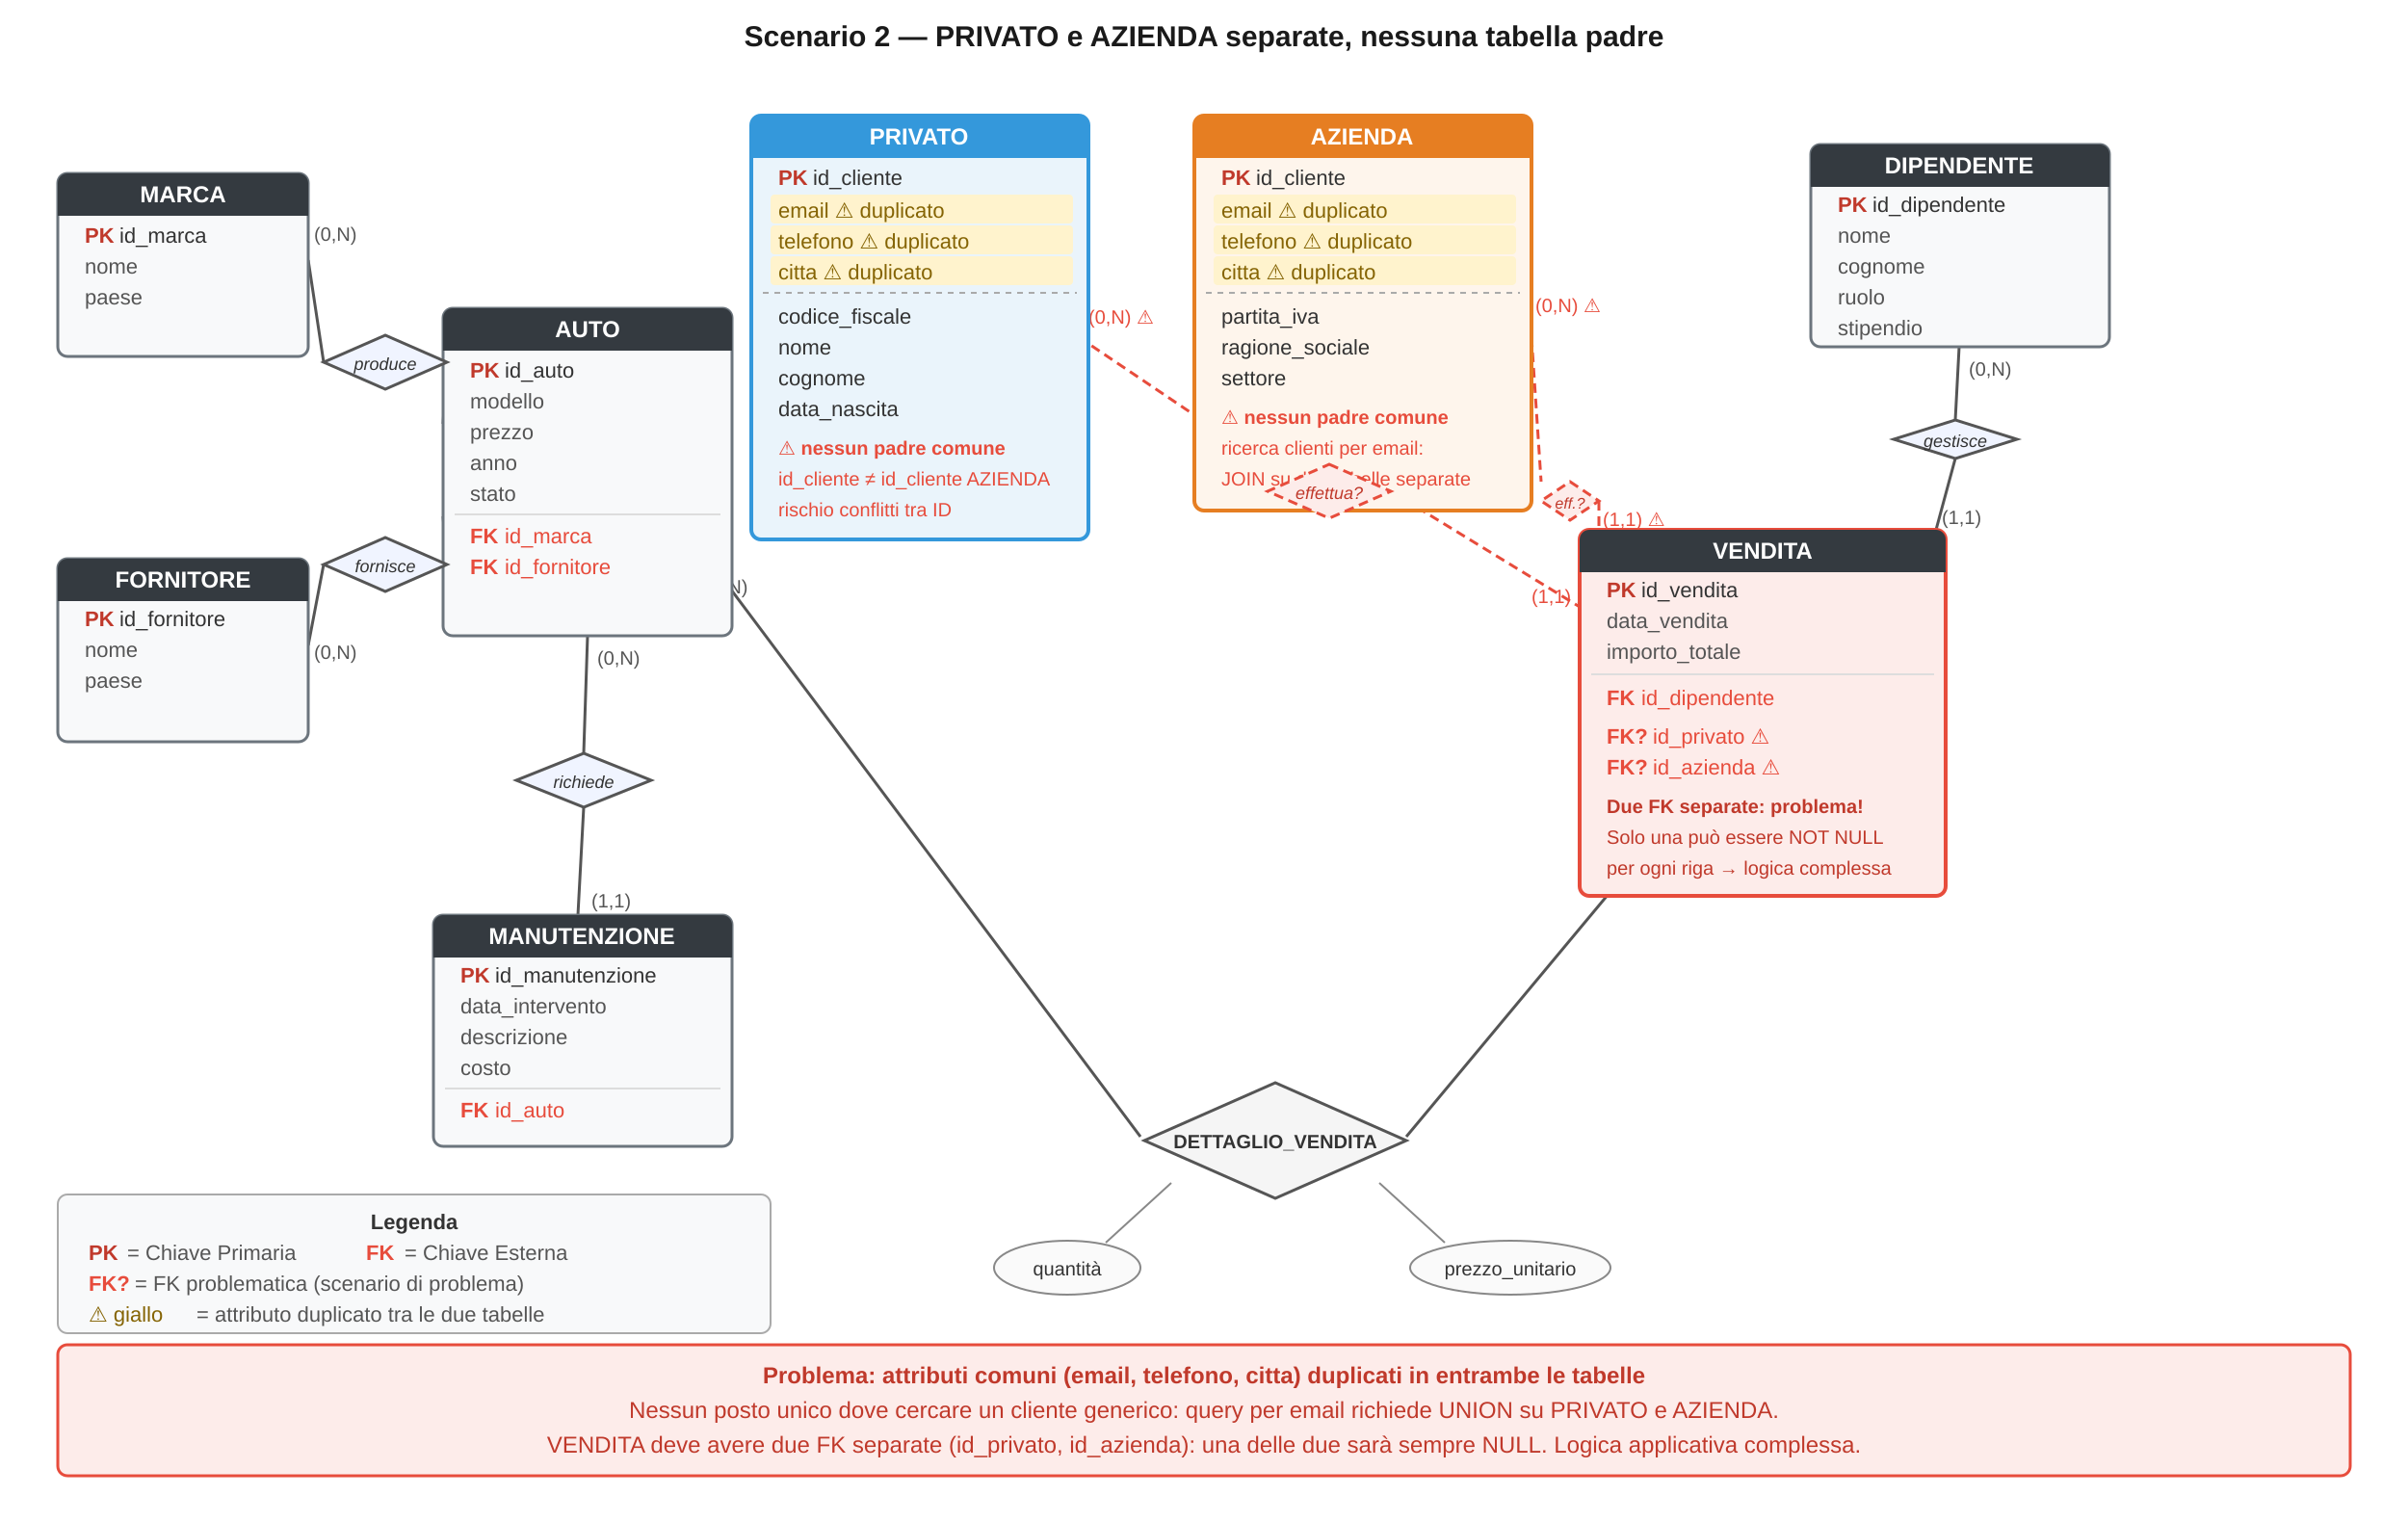
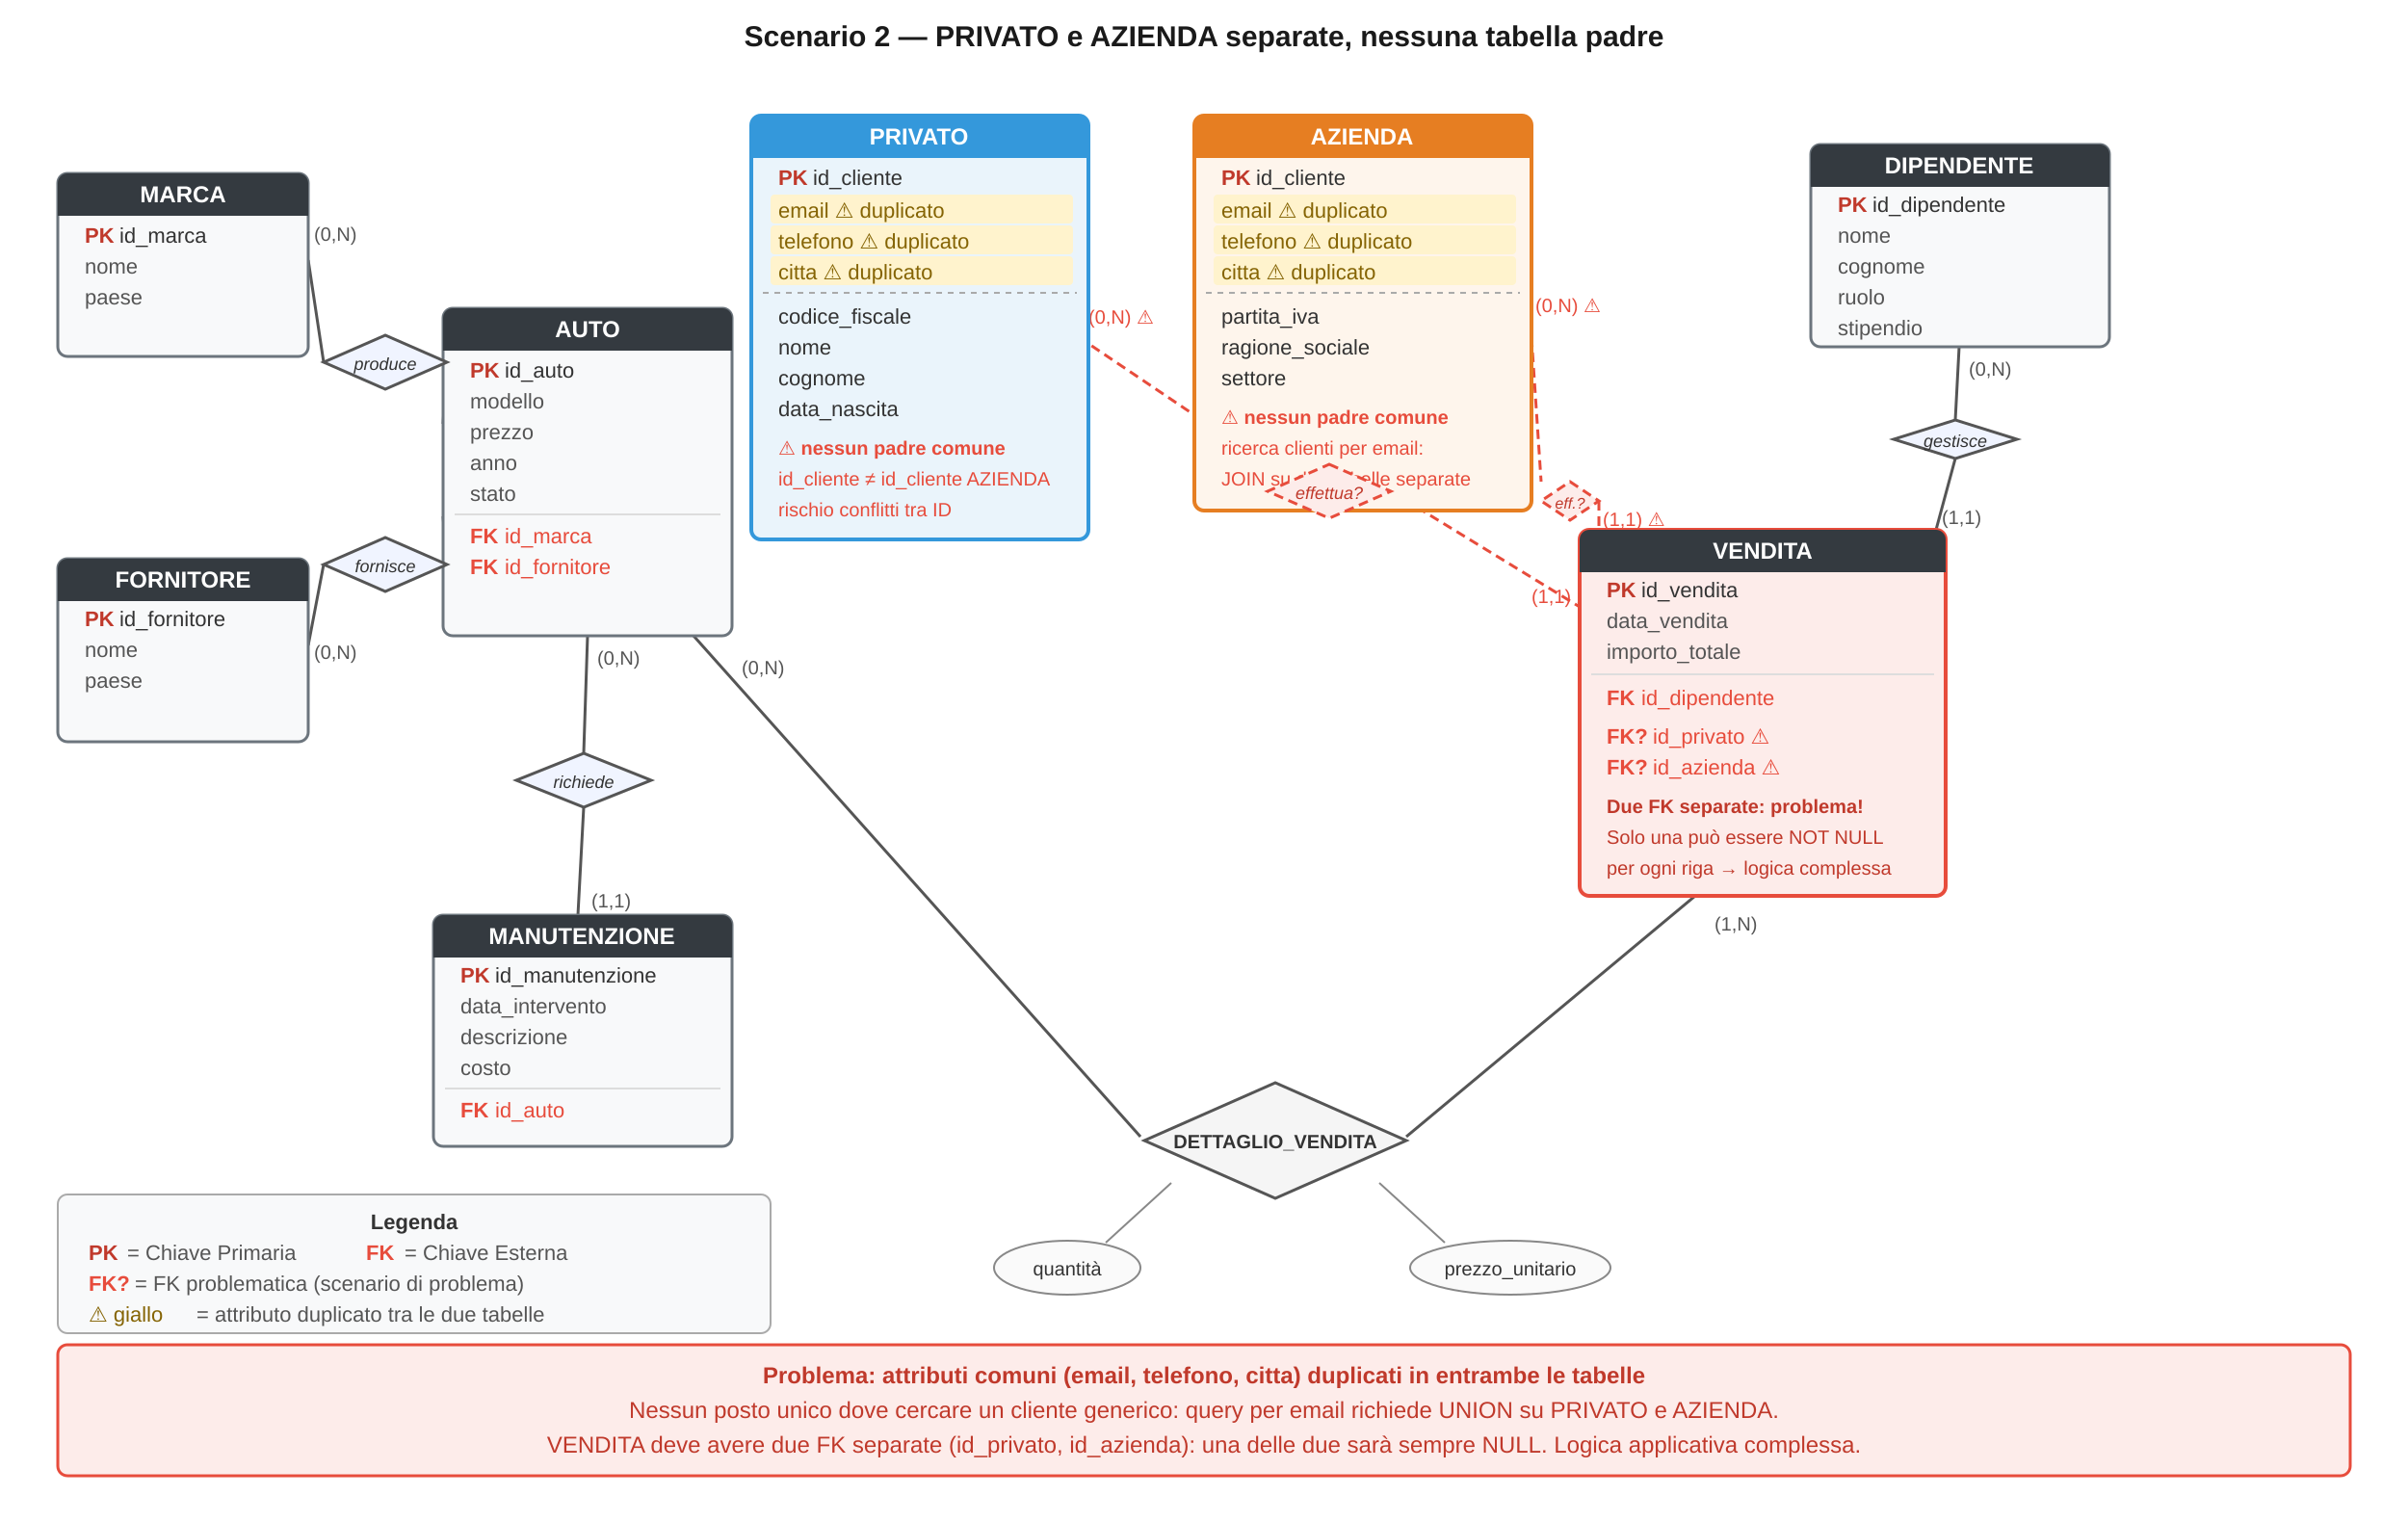
<svg xmlns="http://www.w3.org/2000/svg" viewBox="0 0 1250 790" font-family="Arial, sans-serif" font-size="12">
  <rect width="1250" height="790" fill="white" />
  <text x="625" y="24" text-anchor="middle" font-size="15" font-weight="bold" fill="#1a1a1a">Scenario 2 — PRIVATO e AZIENDA separate, nessuna tabella padre</text>
  <line x1="160" y1="135" x2="168" y2="188" stroke="#555" stroke-width="1.5" />
  <text x="163" y="125" fill="#555" font-size="10">(0,N)</text>
  <line x1="232" y1="188" x2="230" y2="220" stroke="#555" stroke-width="1.5" />
  <text x="233" y="218" fill="#555" font-size="10">(1,1)</text>
  <line x1="160" y1="335" x2="168" y2="293" stroke="#555" stroke-width="1.5" />
  <text x="163" y="342" fill="#555" font-size="10">(0,N)</text>
  <line x1="232" y1="293" x2="230" y2="268" stroke="#555" stroke-width="1.5" />
  <text x="233" y="265" fill="#555" font-size="10">(1,1)</text>
  <line x1="305" y1="330" x2="303" y2="391" stroke="#555" stroke-width="1.5" />
  <text x="310" y="345" fill="#555" font-size="10">(0,N)</text>
  <line x1="303" y1="419" x2="300" y2="475" stroke="#555" stroke-width="1.5" />
  <text x="307" y="471" fill="#555" font-size="10">(1,1)</text>
  <line x1="560" y1="175" x2="658" y2="241" stroke="#e74c3c" stroke-width="1.5" stroke-dasharray="5,3" />
  <text x="565" y="168" fill="#e74c3c" font-size="10">(0,N) ⚠</text>
  <line x1="722" y1="255" x2="820" y2="315" stroke="#e74c3c" stroke-width="1.5" stroke-dasharray="5,3" />
  <text x="795" y="313" fill="#e74c3c" font-size="10">(1,1) ⚠</text>
  <line x1="795" y1="175" x2="800" y2="250" stroke="#e74c3c" stroke-width="1.5" stroke-dasharray="5,3" />
  <text x="797" y="162" fill="#e74c3c" font-size="10">(0,N) ⚠</text>
  <line x1="830" y1="260" x2="830" y2="275" stroke="#e74c3c" stroke-width="1.5" stroke-dasharray="5,3" />
  <text x="832" y="273" fill="#e74c3c" font-size="10">(1,1) ⚠</text>
  <line x1="1017" y1="180" x2="1015" y2="218" stroke="#555" stroke-width="1.5" />
  <text x="1022" y="195" fill="#555" font-size="10">(0,N)</text>
  <line x1="1015" y1="238" x2="1005" y2="275" stroke="#555" stroke-width="1.5" />
  <text x="1008" y="272" fill="#555" font-size="10">(1,1)</text>
-   <line x1="880" y1="410" x2="730" y2="590" stroke="#555" stroke-width="1.5" />
-   <text x="865" y="425" fill="#555" font-size="10">(1,N)</text>
-   <line x1="360" y1="280" x2="592" y2="590" stroke="#555" stroke-width="1.5" />
-   <text x="366" y="308" fill="#555" font-size="10">(0,N)</text>
+   <line x1="880" y1="465" x2="730" y2="590" stroke="#555" stroke-width="1.5" />
+   <text x="890" y="483" fill="#555" font-size="10">(1,N)</text>
+   <line x1="360" y1="330" x2="592" y2="590" stroke="#555" stroke-width="1.5" />
+   <text x="385" y="350" fill="#555" font-size="10">(0,N)</text>
  <rect x="30" y="90" width="130" height="95" rx="5" fill="#f8f9fa" stroke="#6c757d" stroke-width="1.5" />
  <rect x="30" y="90" width="130" height="22" rx="5" fill="#343a40" />
  <rect x="30" y="106" width="130" height="6" fill="#343a40" />
  <text x="95" y="105" text-anchor="middle" fill="white" font-weight="bold" font-size="12">MARCA</text>
  <text x="44" y="126" fill="#c0392b" font-size="11" font-weight="bold">PK</text>
  <text x="62" y="126" fill="#333" font-size="11">id_marca</text>
  <text x="44" y="142" fill="#555" font-size="11">   nome</text>
  <text x="44" y="158" fill="#555" font-size="11">   paese</text>
  <rect x="30" y="290" width="130" height="95" rx="5" fill="#f8f9fa" stroke="#6c757d" stroke-width="1.5" />
  <rect x="30" y="290" width="130" height="22" rx="5" fill="#343a40" />
  <rect x="30" y="306" width="130" height="6" fill="#343a40" />
  <text x="95" y="305" text-anchor="middle" fill="white" font-weight="bold" font-size="12">FORNITORE</text>
  <text x="44" y="325" fill="#c0392b" font-size="11" font-weight="bold">PK</text>
  <text x="62" y="325" fill="#333" font-size="11">id_fornitore</text>
  <text x="44" y="341" fill="#555" font-size="11">   nome</text>
  <text x="44" y="357" fill="#555" font-size="11">   paese</text>
  <rect x="230" y="160" width="150" height="170" rx="5" fill="#f8f9fa" stroke="#6c757d" stroke-width="1.5" />
  <rect x="230" y="160" width="150" height="22" rx="5" fill="#343a40" />
  <rect x="230" y="176" width="150" height="6" fill="#343a40" />
  <text x="305" y="175" text-anchor="middle" fill="white" font-weight="bold" font-size="12">AUTO</text>
  <text x="244" y="196" fill="#c0392b" font-size="11" font-weight="bold">PK</text>
  <text x="262" y="196" fill="#333" font-size="11">id_auto</text>
  <text x="244" y="212" fill="#555" font-size="11">   modello</text>
  <text x="244" y="228" fill="#555" font-size="11">   prezzo</text>
  <text x="244" y="244" fill="#555" font-size="11">   anno</text>
  <text x="244" y="260" fill="#555" font-size="11">   stato</text>
  <line x1="236" y1="267" x2="374" y2="267" stroke="#ddd" stroke-width="1" />
  <text x="244" y="282" fill="#e74c3c" font-size="11" font-weight="bold">FK</text>
  <text x="262" y="282" fill="#e74c3c" font-size="11">id_marca</text>
  <text x="244" y="298" fill="#e74c3c" font-size="11" font-weight="bold">FK</text>
  <text x="262" y="298" fill="#e74c3c" font-size="11">id_fornitore</text>
  <rect x="390" y="60" width="175" height="220" rx="5" fill="#eaf4fb" stroke="#3498db" stroke-width="2" />
  <rect x="390" y="60" width="175" height="22" rx="5" fill="#3498db" />
  <rect x="390" y="76" width="175" height="6" fill="#3498db" />
  <text x="477" y="75" text-anchor="middle" fill="white" font-weight="bold" font-size="12">PRIVATO</text>
  <text x="404" y="96" fill="#c0392b" font-size="11" font-weight="bold">PK</text>
  <text x="422" y="96" fill="#333" font-size="11">id_cliente</text>
  <rect x="400" y="101" width="157" height="15" rx="2" fill="#fff3cd" />
  <text x="404" y="113" fill="#856404" font-size="11">   email ⚠ duplicato</text>
  <rect x="400" y="117" width="157" height="15" rx="2" fill="#fff3cd" />
  <text x="404" y="129" fill="#856404" font-size="11">   telefono ⚠ duplicato</text>
  <rect x="400" y="133" width="157" height="15" rx="2" fill="#fff3cd" />
  <text x="404" y="145" fill="#856404" font-size="11">   citta ⚠ duplicato</text>
  <line x1="396" y1="152" x2="559" y2="152" stroke="#aaa" stroke-dasharray="3,3" stroke-width="1" />
  <text x="404" y="168" fill="#333" font-size="11">   codice_fiscale</text>
  <text x="404" y="184" fill="#333" font-size="11">   nome</text>
  <text x="404" y="200" fill="#333" font-size="11">   cognome</text>
  <text x="404" y="216" fill="#333" font-size="11">   data_nascita</text>
  <text x="404" y="236" fill="#e74c3c" font-size="10" font-weight="bold">⚠ nessun padre comune</text>
  <text x="404" y="252" fill="#e74c3c" font-size="10">id_cliente ≠ id_cliente AZIENDA</text>
  <text x="404" y="268" fill="#e74c3c" font-size="10">rischio conflitti tra ID</text>
  <rect x="620" y="60" width="175" height="205" rx="5" fill="#fef5ec" stroke="#e67e22" stroke-width="2" />
  <rect x="620" y="60" width="175" height="22" rx="5" fill="#e67e22" />
  <rect x="620" y="76" width="175" height="6" fill="#e67e22" />
  <text x="707" y="75" text-anchor="middle" fill="white" font-weight="bold" font-size="12">AZIENDA</text>
  <text x="634" y="96" fill="#c0392b" font-size="11" font-weight="bold">PK</text>
  <text x="652" y="96" fill="#333" font-size="11">id_cliente</text>
  <rect x="630" y="101" width="157" height="15" rx="2" fill="#fff3cd" />
  <text x="634" y="113" fill="#856404" font-size="11">   email ⚠ duplicato</text>
  <rect x="630" y="117" width="157" height="15" rx="2" fill="#fff3cd" />
  <text x="634" y="129" fill="#856404" font-size="11">   telefono ⚠ duplicato</text>
  <rect x="630" y="133" width="157" height="15" rx="2" fill="#fff3cd" />
  <text x="634" y="145" fill="#856404" font-size="11">   citta ⚠ duplicato</text>
  <line x1="626" y1="152" x2="789" y2="152" stroke="#aaa" stroke-dasharray="3,3" stroke-width="1" />
  <text x="634" y="168" fill="#333" font-size="11">   partita_iva</text>
  <text x="634" y="184" fill="#333" font-size="11">   ragione_sociale</text>
  <text x="634" y="200" fill="#333" font-size="11">   settore</text>
  <text x="634" y="220" fill="#e74c3c" font-size="10" font-weight="bold">⚠ nessun padre comune</text>
  <text x="634" y="236" fill="#e74c3c" font-size="10">ricerca clienti per email:</text>
  <text x="634" y="252" fill="#e74c3c" font-size="10">JOIN su due tabelle separate</text>
  <rect x="940" y="75" width="155" height="105" rx="5" fill="#f8f9fa" stroke="#6c757d" stroke-width="1.5" />
  <rect x="940" y="75" width="155" height="22" rx="5" fill="#343a40" />
  <rect x="940" y="91" width="155" height="6" fill="#343a40" />
  <text x="1017" y="90" text-anchor="middle" fill="white" font-weight="bold" font-size="12">DIPENDENTE</text>
  <text x="954" y="110" fill="#c0392b" font-size="11" font-weight="bold">PK</text>
  <text x="972" y="110" fill="#333" font-size="11">id_dipendente</text>
  <text x="954" y="126" fill="#555" font-size="11">   nome</text>
  <text x="954" y="142" fill="#555" font-size="11">   cognome</text>
  <text x="954" y="158" fill="#555" font-size="11">   ruolo</text>
  <text x="954" y="174" fill="#555" font-size="11">   stipendio</text>
  <rect x="820" y="275" width="190" height="190" rx="5" fill="#fdecea" stroke="#e74c3c" stroke-width="2" />
  <rect x="820" y="275" width="190" height="22" rx="5" fill="#343a40" />
  <rect x="820" y="291" width="190" height="6" fill="#343a40" />
  <text x="915" y="290" text-anchor="middle" fill="white" font-weight="bold" font-size="12">VENDITA</text>
  <text x="834" y="310" fill="#c0392b" font-size="11" font-weight="bold">PK</text>
  <text x="852" y="310" fill="#333" font-size="11">id_vendita</text>
  <text x="834" y="326" fill="#555" font-size="11">   data_vendita</text>
  <text x="834" y="342" fill="#555" font-size="11">   importo_totale</text>
  <line x1="826" y1="350" x2="1004" y2="350" stroke="#ddd" stroke-width="1" />
  <text x="834" y="366" fill="#e74c3c" font-size="11" font-weight="bold">FK</text>
  <text x="852" y="366" fill="#e74c3c" font-size="11">id_dipendente</text>
  <text x="834" y="386" fill="#e74c3c" font-size="11" font-weight="bold">FK?</text>
  <text x="858" y="386" fill="#e74c3c" font-size="11">id_privato ⚠</text>
  <text x="834" y="402" fill="#e74c3c" font-size="11" font-weight="bold">FK?</text>
  <text x="858" y="402" fill="#e74c3c" font-size="11">id_azienda ⚠</text>
  <text x="834" y="422" fill="#c0392b" font-size="10" font-weight="bold">Due FK separate: problema!</text>
  <text x="834" y="438" fill="#c0392b" font-size="10">Solo una può essere NOT NULL</text>
  <text x="834" y="454" fill="#c0392b" font-size="10">per ogni riga → logica complessa</text>
  <rect x="225" y="475" width="155" height="120" rx="5" fill="#f8f9fa" stroke="#6c757d" stroke-width="1.5" />
  <rect x="225" y="475" width="155" height="22" rx="5" fill="#343a40" />
  <rect x="225" y="491" width="155" height="6" fill="#343a40" />
  <text x="302" y="490" text-anchor="middle" fill="white" font-weight="bold" font-size="12">MANUTENZIONE</text>
  <text x="239" y="510" fill="#c0392b" font-size="11" font-weight="bold">PK</text>
  <text x="257" y="510" fill="#333" font-size="11">id_manutenzione</text>
  <text x="239" y="526" fill="#555" font-size="11">   data_intervento</text>
  <text x="239" y="542" fill="#555" font-size="11">   descrizione</text>
  <text x="239" y="558" fill="#555" font-size="11">   costo</text>
  <line x1="231" y1="565" x2="374" y2="565" stroke="#ddd" stroke-width="1" />
  <text x="239" y="580" fill="#e74c3c" font-size="11" font-weight="bold">FK</text>
  <text x="257" y="580" fill="#e74c3c" font-size="11">id_auto</text>
  <polygon points="200,174 232,188 200,202 168,188" fill="#f0f4ff" stroke="#555" stroke-width="1.5" />
  <text x="200" y="192" text-anchor="middle" fill="#333" font-size="9" font-style="italic">produce</text>
  <polygon points="200,279 232,293 200,307 168,293" fill="#f0f4ff" stroke="#555" stroke-width="1.5" />
  <text x="200" y="297" text-anchor="middle" fill="#333" font-size="9" font-style="italic">fornisce</text>
  <polygon points="303,391 338,405 303,419 268,405" fill="#f0f4ff" stroke="#555" stroke-width="1.5" />
  <text x="303" y="409" text-anchor="middle" fill="#333" font-size="9" font-style="italic">richiede</text>
  <polygon points="690,241 722,255 690,269 658,255" fill="#fdecea" stroke="#e74c3c" stroke-width="1.5" stroke-dasharray="5,3" />
  <text x="690" y="259" text-anchor="middle" fill="#c0392b" font-size="9" font-style="italic">effettua?</text>
  <polygon points="815,250 830,260 815,270 800,260" fill="#fdecea" stroke="#e74c3c" stroke-width="1.5" stroke-dasharray="5,3" />
  <text x="815" y="264" text-anchor="middle" fill="#c0392b" font-size="8" font-style="italic">eff.?</text>
  <polygon points="1015,218 1047,228 1015,238 983,228" fill="#f0f4ff" stroke="#555" stroke-width="1.5" />
  <text x="1015" y="232" text-anchor="middle" fill="#333" font-size="9" font-style="italic">gestisce</text>
  <polygon points="662,562 730,592 662,622 594,592" fill="#f5f5f5" stroke="#555" stroke-width="1.5" />
  <text x="662" y="596" text-anchor="middle" fill="#333" font-size="10" font-weight="bold">DETTAGLIO_VENDITA</text>
  <line x1="608" y1="614" x2="574" y2="645" stroke="#888" stroke-width="1" />
  <ellipse cx="554" cy="658" rx="38" ry="14" fill="#fafafa" stroke="#888" stroke-width="1" />
  <text x="554" y="662" text-anchor="middle" fill="#333" font-size="10">quantità</text>
  <line x1="716" y1="614" x2="750" y2="645" stroke="#888" stroke-width="1" />
  <ellipse cx="784" cy="658" rx="52" ry="14" fill="#fafafa" stroke="#888" stroke-width="1" />
  <text x="784" y="662" text-anchor="middle" fill="#333" font-size="10">prezzo_unitario</text>
  <rect x="30" y="698" width="1190" height="68" rx="5" fill="#fdecea" stroke="#e74c3c" stroke-width="1.5" />
  <text x="625" y="718" text-anchor="middle" fill="#c0392b" font-size="12" font-weight="bold">Problema: attributi comuni (email, telefono, citta) duplicati in entrambe le tabelle</text>
  <text x="625" y="736" text-anchor="middle" fill="#c0392b" font-size="12">Nessun posto unico dove cercare un cliente generico: query per email richiede UNION su PRIVATO e AZIENDA.</text>
  <text x="625" y="754" text-anchor="middle" fill="#c0392b" font-size="12">VENDITA deve avere due FK separate (id_privato, id_azienda): una delle due sarà sempre NULL. Logica applicativa complessa.</text>
  <rect x="30" y="620" width="370" height="72" rx="5" fill="#f8f9fa" stroke="#aaa" stroke-width="1" />
  <text x="215" y="638" text-anchor="middle" fill="#333" font-size="11" font-weight="bold">Legenda</text>
  <text x="46" y="654" fill="#c0392b" font-size="11" font-weight="bold">PK</text>
  <text x="66" y="654" fill="#555" font-size="11">= Chiave Primaria</text>
  <text x="190" y="654" fill="#e74c3c" font-size="11" font-weight="bold">FK</text>
  <text x="210" y="654" fill="#555" font-size="11">= Chiave Esterna</text>
  <text x="46" y="670" fill="#e74c3c" font-size="11" font-weight="bold">FK?</text>
  <text x="70" y="670" fill="#555" font-size="11">= FK problematica (scenario di problema)</text>
  <text x="46" y="686" fill="#856404" font-size="11">⚠ giallo</text>
  <text x="102" y="686" fill="#555" font-size="11">= attributo duplicato tra le due tabelle</text>
</svg>
